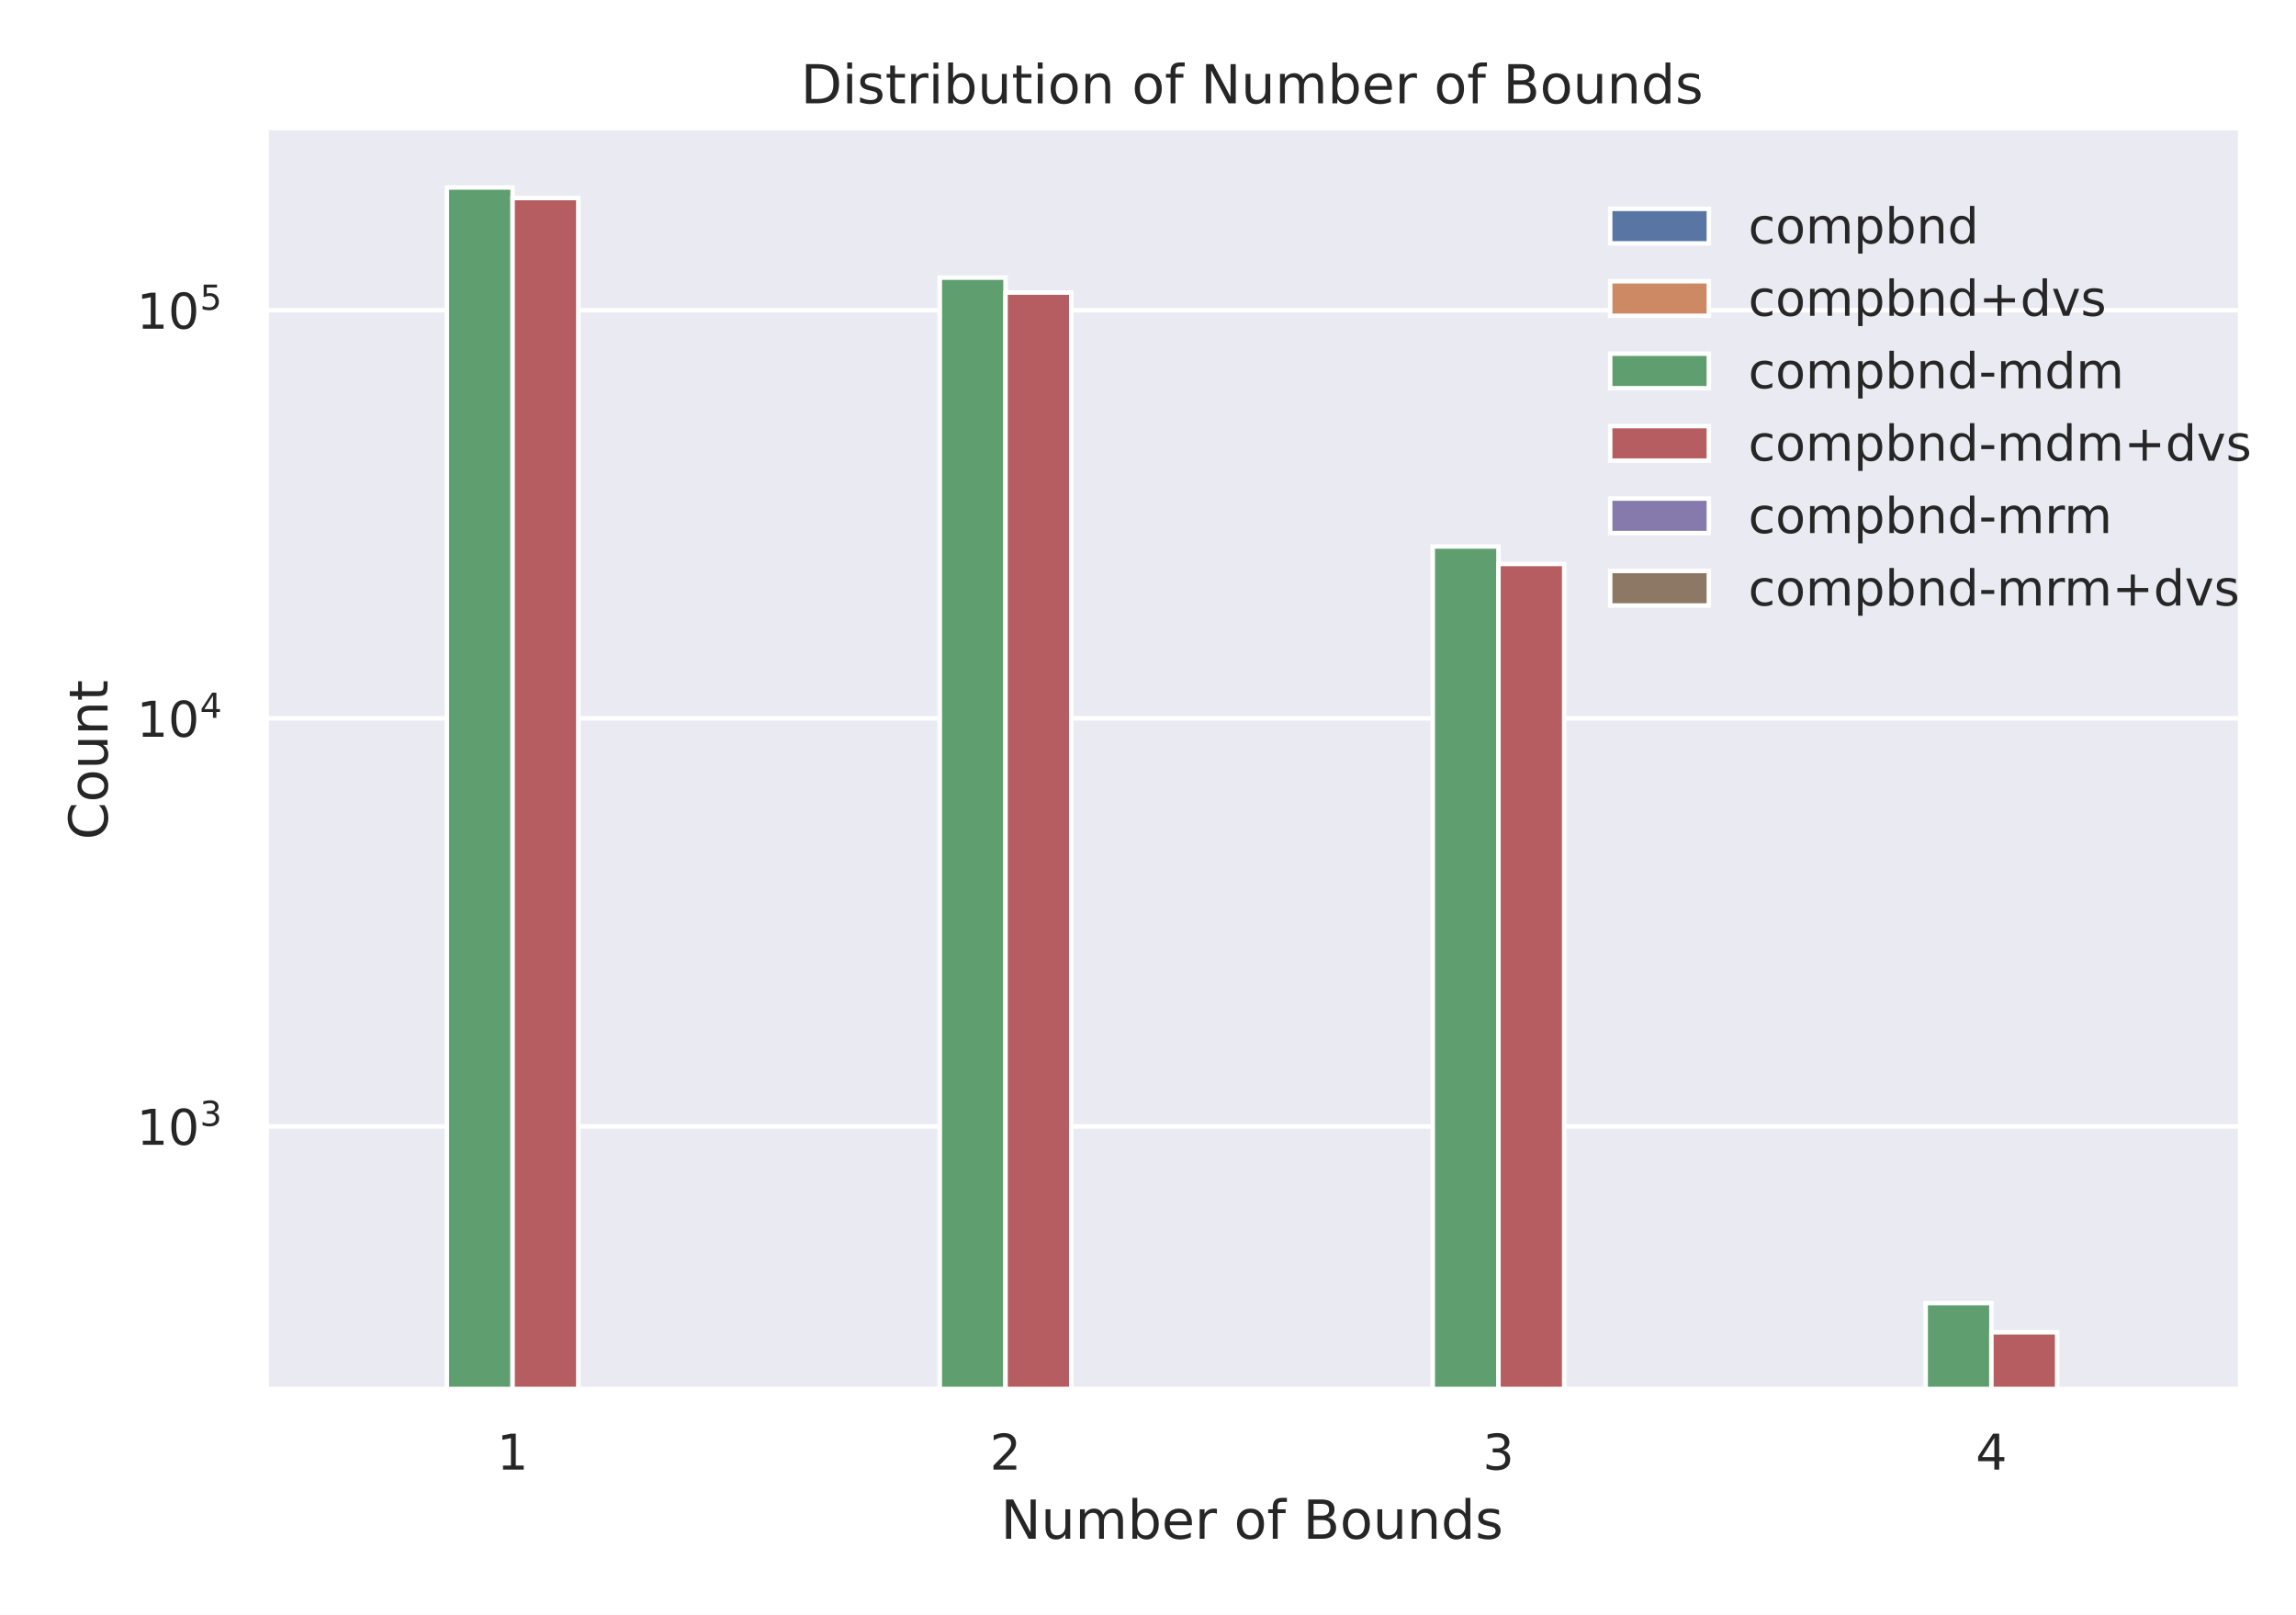
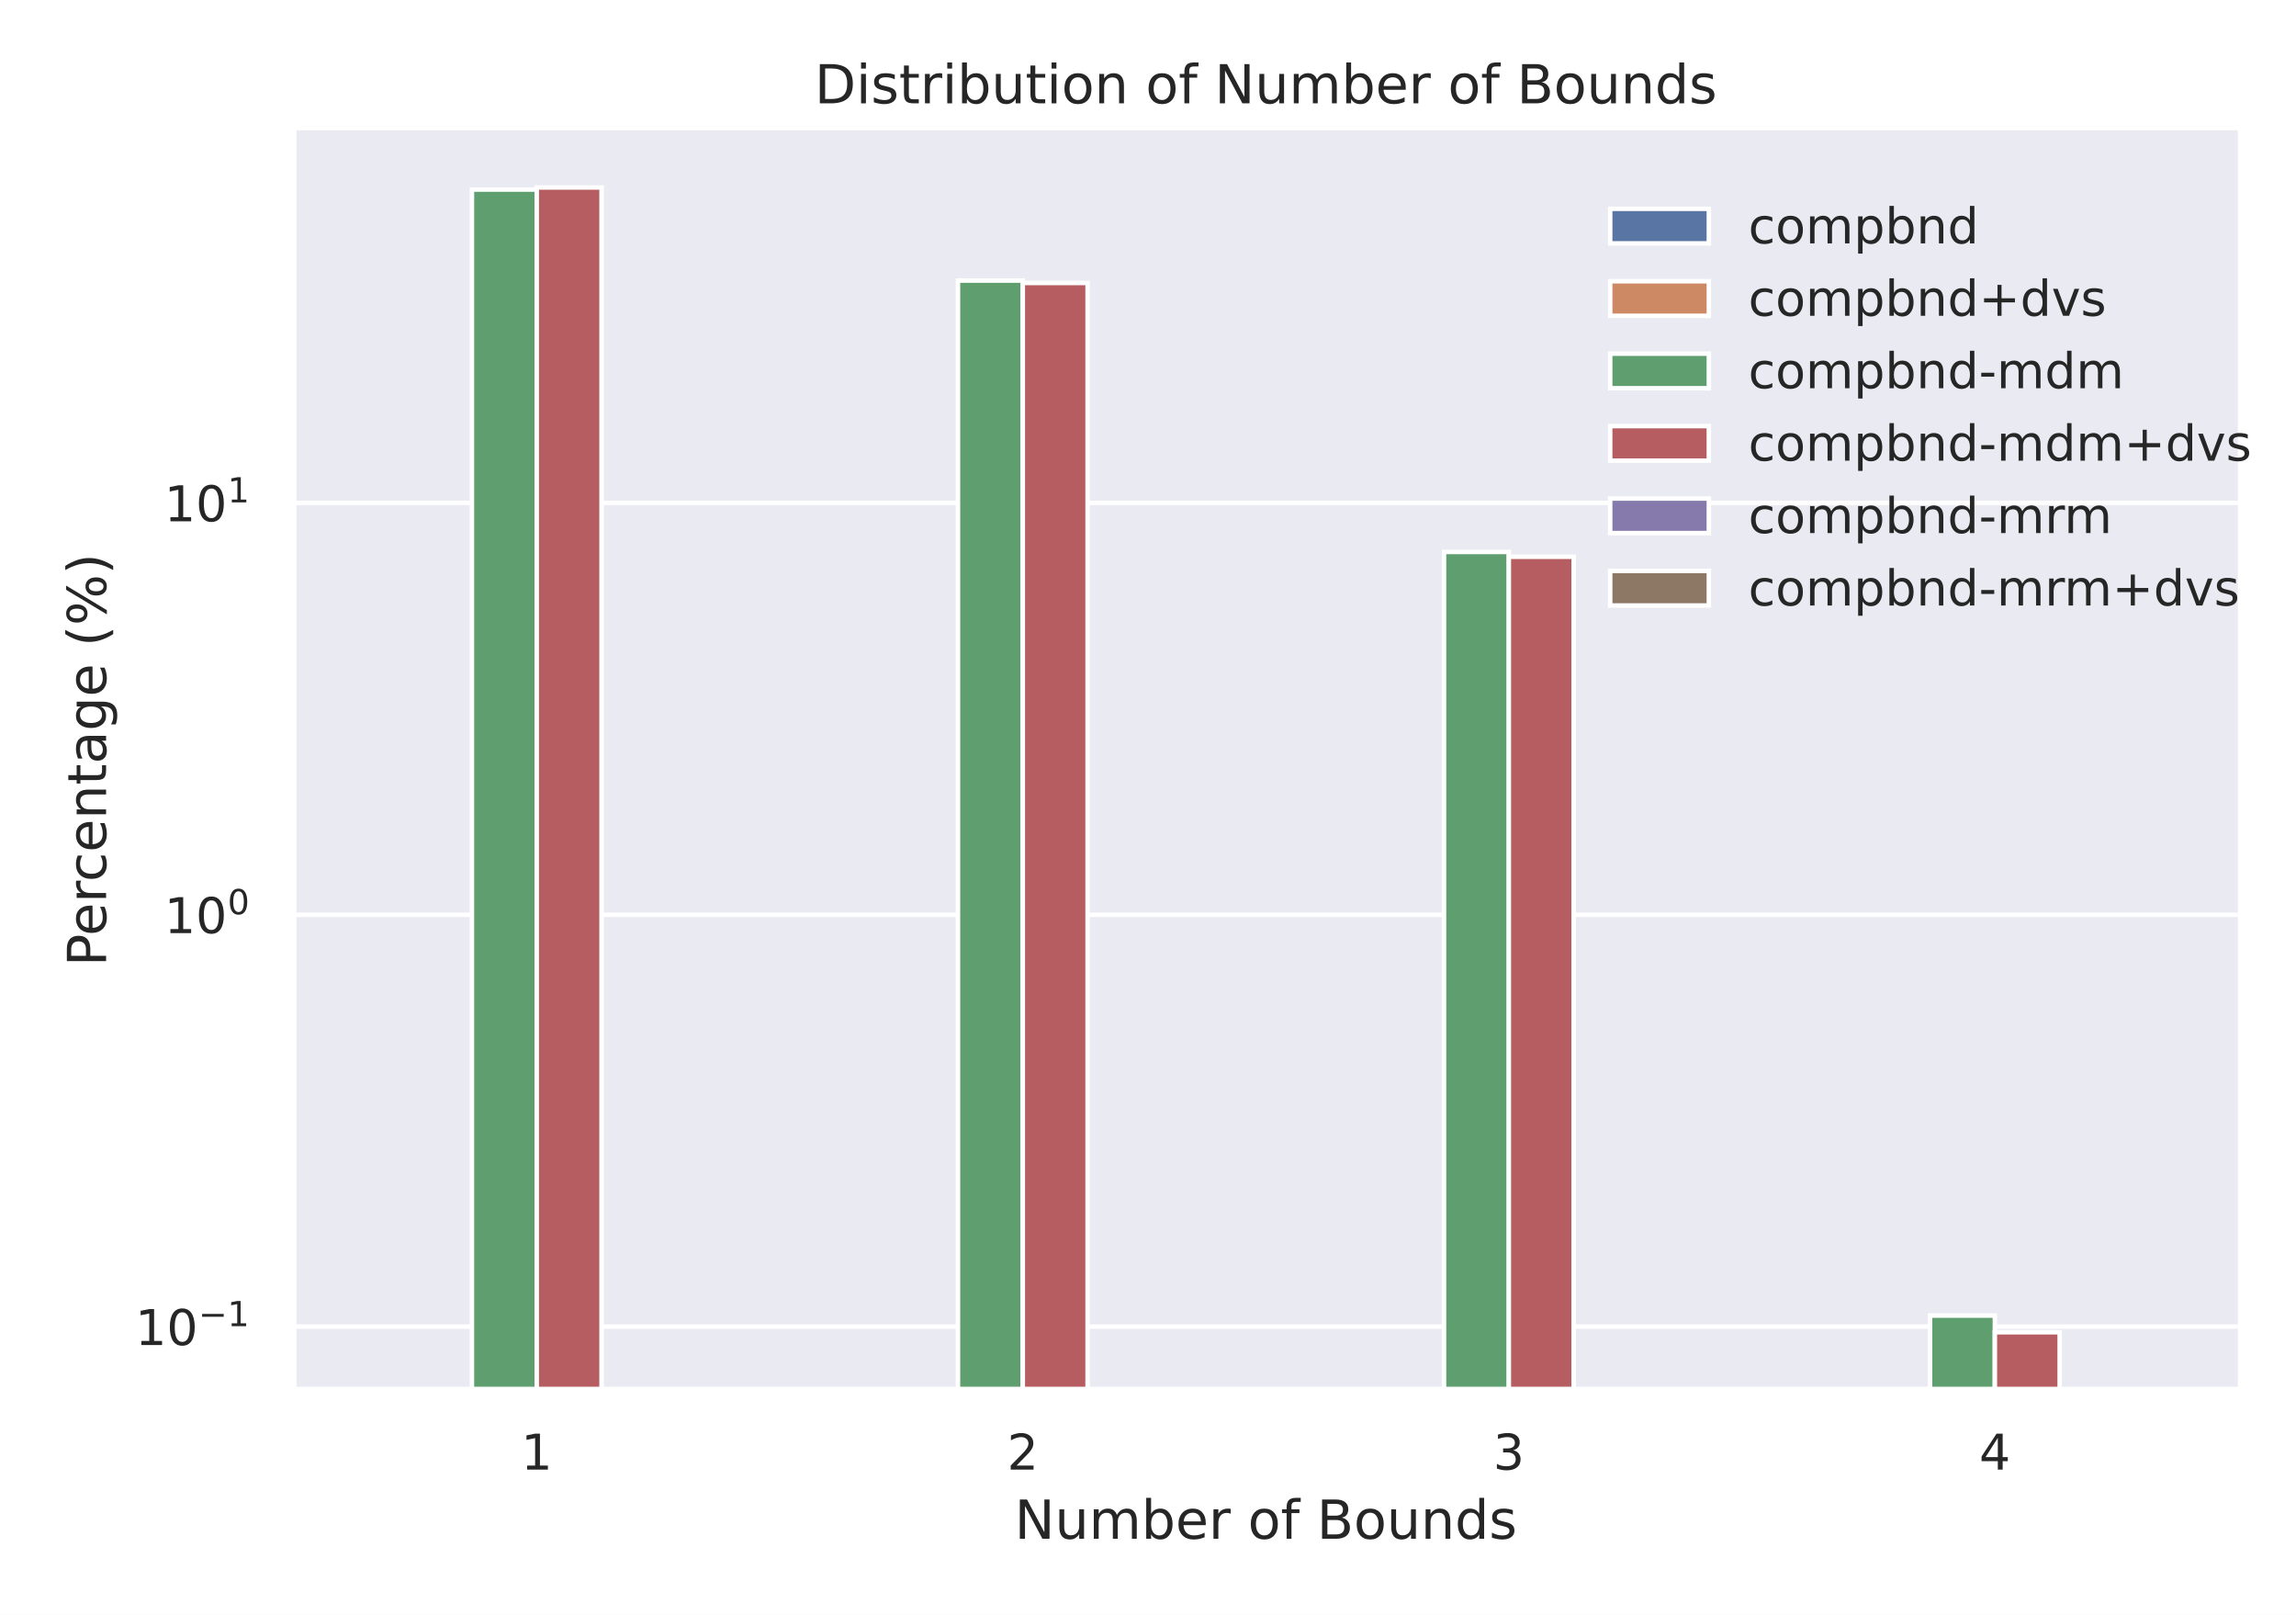
<svg xmlns="http://www.w3.org/2000/svg" xmlns:xlink="http://www.w3.org/1999/xlink" width="512.01pt" height="360pt" viewBox="0 0 512.01 360" version="1.1">
  <defs>
    <style type="text/css">*{stroke-linejoin: round; stroke-linecap: butt}</style>
  </defs>
  <g id="figure_1">
    <g id="patch_1">
      <path d="M 0 360  L 512.01 360  L 512.01 0  L 0 0  z " style="fill: #ffffff" />
    </g>
    <g id="axes_1">
      <g id="patch_2">
-         <path d="M 59.344 309.78  L 499.05 309.78  L 499.05 29.04  L 59.344 29.04  z " style="fill: #eaeaf2" />
+         <path d="M 65.503 309.78  L 499.05 309.78  L 499.05 29.04  L 65.503 29.04  z " style="fill: #eaeaf2" />
      </g>
      <g id="matplotlib.axis_1">
        <g id="xtick_1">
          <g id="text_1">
-             <g style="fill: #262626" transform="translate(110.8077 327.6383) scale(0.11 -0.11)">
+             <g style="fill: #262626" transform="translate(116.1966 327.6383) scale(0.11 -0.11)">
              <defs>
                <path id="DejaVuSans-31" d="M 794 531  L 1825 531  L 1825 4091  L 703 3866  L 703 4441  L 1819 4666  L 2450 4666  L 2450 531  L 3481 531  L 3481 0  L 794 0  L 794 531  z " transform="scale(0.015625)" />
              </defs>
              <use xlink:href="#DejaVuSans-31" />
            </g>
          </g>
        </g>
        <g id="xtick_2">
          <g id="text_2">
-             <g style="fill: #262626" transform="translate(220.7342 327.6383) scale(0.11 -0.11)">
+             <g style="fill: #262626" transform="translate(224.5835 327.6383) scale(0.11 -0.11)">
              <defs>
                <path id="DejaVuSans-32" d="M 1228 531  L 3431 531  L 3431 0  L 469 0  L 469 531  Q 828 903 1448 1529  Q 2069 2156 2228 2338  Q 2531 2678 2651 2914  Q 2772 3150 2772 3378  Q 2772 3750 2511 3984  Q 2250 4219 1831 4219  Q 1534 4219 1204 4116  Q 875 4013 500 3803  L 500 4441  Q 881 4594 1212 4672  Q 1544 4750 1819 4750  Q 2544 4750 2975 4387  Q 3406 4025 3406 3419  Q 3406 3131 3298 2873  Q 3191 2616 2906 2266  Q 2828 2175 2409 1742  Q 1991 1309 1228 531  z " transform="scale(0.015625)" />
              </defs>
              <use xlink:href="#DejaVuSans-32" />
            </g>
          </g>
        </g>
        <g id="xtick_3">
          <g id="text_3">
-             <g style="fill: #262626" transform="translate(330.6608 327.6383) scale(0.11 -0.11)">
+             <g style="fill: #262626" transform="translate(332.9703 327.6383) scale(0.11 -0.11)">
              <defs>
                <path id="DejaVuSans-33" d="M 2597 2516  Q 3050 2419 3304 2112  Q 3559 1806 3559 1356  Q 3559 666 3084 287  Q 2609 -91 1734 -91  Q 1441 -91 1130 -33  Q 819 25 488 141  L 488 750  Q 750 597 1062 519  Q 1375 441 1716 441  Q 2309 441 2620 675  Q 2931 909 2931 1356  Q 2931 1769 2642 2001  Q 2353 2234 1838 2234  L 1294 2234  L 1294 2753  L 1863 2753  Q 2328 2753 2575 2939  Q 2822 3125 2822 3475  Q 2822 3834 2567 4026  Q 2313 4219 1838 4219  Q 1578 4219 1281 4162  Q 984 4106 628 3988  L 628 4550  Q 988 4650 1302 4700  Q 1616 4750 1894 4750  Q 2613 4750 3031 4423  Q 3450 4097 3450 3541  Q 3450 3153 3228 2886  Q 3006 2619 2597 2516  z " transform="scale(0.015625)" />
              </defs>
              <use xlink:href="#DejaVuSans-33" />
            </g>
          </g>
        </g>
        <g id="xtick_4">
          <g id="text_4">
-             <g style="fill: #262626" transform="translate(440.5873 327.6383) scale(0.11 -0.11)">
+             <g style="fill: #262626" transform="translate(441.3572 327.6383) scale(0.11 -0.11)">
              <defs>
                <path id="DejaVuSans-34" d="M 2419 4116  L 825 1625  L 2419 1625  L 2419 4116  z M 2253 4666  L 3047 4666  L 3047 1625  L 3713 1625  L 3713 1100  L 3047 1100  L 3047 0  L 2419 0  L 2419 1100  L 313 1100  L 313 1709  L 2253 4666  z " transform="scale(0.015625)" />
              </defs>
              <use xlink:href="#DejaVuSans-34" />
            </g>
          </g>
        </g>
        <g id="text_5">
-           <g style="fill: #262626" transform="translate(223.1691 343.0441) scale(0.12 -0.12)">
+           <g style="fill: #262626" transform="translate(226.2485 343.0441) scale(0.12 -0.12)">
            <defs>
              <path id="DejaVuSans-4e" d="M 628 4666  L 1478 4666  L 3547 763  L 3547 4666  L 4159 4666  L 4159 0  L 3309 0  L 1241 3903  L 1241 0  L 628 0  L 628 4666  z " transform="scale(0.015625)" />
              <path id="DejaVuSans-75" d="M 544 1381  L 544 3500  L 1119 3500  L 1119 1403  Q 1119 906 1312 657  Q 1506 409 1894 409  Q 2359 409 2629 706  Q 2900 1003 2900 1516  L 2900 3500  L 3475 3500  L 3475 0  L 2900 0  L 2900 538  Q 2691 219 2414 64  Q 2138 -91 1772 -91  Q 1169 -91 856 284  Q 544 659 544 1381  z M 1991 3584  L 1991 3584  z " transform="scale(0.015625)" />
              <path id="DejaVuSans-6d" d="M 3328 2828  Q 3544 3216 3844 3400  Q 4144 3584 4550 3584  Q 5097 3584 5394 3201  Q 5691 2819 5691 2113  L 5691 0  L 5113 0  L 5113 2094  Q 5113 2597 4934 2840  Q 4756 3084 4391 3084  Q 3944 3084 3684 2787  Q 3425 2491 3425 1978  L 3425 0  L 2847 0  L 2847 2094  Q 2847 2600 2669 2842  Q 2491 3084 2119 3084  Q 1678 3084 1418 2786  Q 1159 2488 1159 1978  L 1159 0  L 581 0  L 581 3500  L 1159 3500  L 1159 2956  Q 1356 3278 1631 3431  Q 1906 3584 2284 3584  Q 2666 3584 2933 3390  Q 3200 3197 3328 2828  z " transform="scale(0.015625)" />
              <path id="DejaVuSans-62" d="M 3116 1747  Q 3116 2381 2855 2742  Q 2594 3103 2138 3103  Q 1681 3103 1420 2742  Q 1159 2381 1159 1747  Q 1159 1113 1420 752  Q 1681 391 2138 391  Q 2594 391 2855 752  Q 3116 1113 3116 1747  z M 1159 2969  Q 1341 3281 1617 3432  Q 1894 3584 2278 3584  Q 2916 3584 3314 3078  Q 3713 2572 3713 1747  Q 3713 922 3314 415  Q 2916 -91 2278 -91  Q 1894 -91 1617 61  Q 1341 213 1159 525  L 1159 0  L 581 0  L 581 4863  L 1159 4863  L 1159 2969  z " transform="scale(0.015625)" />
              <path id="DejaVuSans-65" d="M 3597 1894  L 3597 1613  L 953 1613  Q 991 1019 1311 708  Q 1631 397 2203 397  Q 2534 397 2845 478  Q 3156 559 3463 722  L 3463 178  Q 3153 47 2828 -22  Q 2503 -91 2169 -91  Q 1331 -91 842 396  Q 353 884 353 1716  Q 353 2575 817 3079  Q 1281 3584 2069 3584  Q 2775 3584 3186 3129  Q 3597 2675 3597 1894  z M 3022 2063  Q 3016 2534 2758 2815  Q 2500 3097 2075 3097  Q 1594 3097 1305 2825  Q 1016 2553 972 2059  L 3022 2063  z " transform="scale(0.015625)" />
              <path id="DejaVuSans-72" d="M 2631 2963  Q 2534 3019 2420 3045  Q 2306 3072 2169 3072  Q 1681 3072 1420 2755  Q 1159 2438 1159 1844  L 1159 0  L 581 0  L 581 3500  L 1159 3500  L 1159 2956  Q 1341 3275 1631 3429  Q 1922 3584 2338 3584  Q 2397 3584 2469 3576  Q 2541 3569 2628 3553  L 2631 2963  z " transform="scale(0.015625)" />
              <path id="DejaVuSans-20" transform="scale(0.015625)" />
              <path id="DejaVuSans-6f" d="M 1959 3097  Q 1497 3097 1228 2736  Q 959 2375 959 1747  Q 959 1119 1226 758  Q 1494 397 1959 397  Q 2419 397 2687 759  Q 2956 1122 2956 1747  Q 2956 2369 2687 2733  Q 2419 3097 1959 3097  z M 1959 3584  Q 2709 3584 3137 3096  Q 3566 2609 3566 1747  Q 3566 888 3137 398  Q 2709 -91 1959 -91  Q 1206 -91 779 398  Q 353 888 353 1747  Q 353 2609 779 3096  Q 1206 3584 1959 3584  z " transform="scale(0.015625)" />
              <path id="DejaVuSans-66" d="M 2375 4863  L 2375 4384  L 1825 4384  Q 1516 4384 1395 4259  Q 1275 4134 1275 3809  L 1275 3500  L 2222 3500  L 2222 3053  L 1275 3053  L 1275 0  L 697 0  L 697 3053  L 147 3053  L 147 3500  L 697 3500  L 697 3744  Q 697 4328 969 4595  Q 1241 4863 1831 4863  L 2375 4863  z " transform="scale(0.015625)" />
              <path id="DejaVuSans-42" d="M 1259 2228  L 1259 519  L 2272 519  Q 2781 519 3026 730  Q 3272 941 3272 1375  Q 3272 1813 3026 2020  Q 2781 2228 2272 2228  L 1259 2228  z M 1259 4147  L 1259 2741  L 2194 2741  Q 2656 2741 2882 2914  Q 3109 3088 3109 3444  Q 3109 3797 2882 3972  Q 2656 4147 2194 4147  L 1259 4147  z M 628 4666  L 2241 4666  Q 2963 4666 3353 4366  Q 3744 4066 3744 3513  Q 3744 3084 3544 2831  Q 3344 2578 2956 2516  Q 3422 2416 3680 2098  Q 3938 1781 3938 1306  Q 3938 681 3513 340  Q 3088 0 2303 0  L 628 0  L 628 4666  z " transform="scale(0.015625)" />
              <path id="DejaVuSans-6e" d="M 3513 2113  L 3513 0  L 2938 0  L 2938 2094  Q 2938 2591 2744 2837  Q 2550 3084 2163 3084  Q 1697 3084 1428 2787  Q 1159 2491 1159 1978  L 1159 0  L 581 0  L 581 3500  L 1159 3500  L 1159 2956  Q 1366 3272 1645 3428  Q 1925 3584 2291 3584  Q 2894 3584 3203 3211  Q 3513 2838 3513 2113  z " transform="scale(0.015625)" />
              <path id="DejaVuSans-64" d="M 2906 2969  L 2906 4863  L 3481 4863  L 3481 0  L 2906 0  L 2906 525  Q 2725 213 2448 61  Q 2172 -91 1784 -91  Q 1150 -91 751 415  Q 353 922 353 1747  Q 353 2572 751 3078  Q 1150 3584 1784 3584  Q 2172 3584 2448 3432  Q 2725 3281 2906 2969  z M 947 1747  Q 947 1113 1208 752  Q 1469 391 1925 391  Q 2381 391 2643 752  Q 2906 1113 2906 1747  Q 2906 2381 2643 2742  Q 2381 3103 1925 3103  Q 1469 3103 1208 2742  Q 947 2381 947 1747  z " transform="scale(0.015625)" />
              <path id="DejaVuSans-73" d="M 2834 3397  L 2834 2853  Q 2591 2978 2328 3040  Q 2066 3103 1784 3103  Q 1356 3103 1142 2972  Q 928 2841 928 2578  Q 928 2378 1081 2264  Q 1234 2150 1697 2047  L 1894 2003  Q 2506 1872 2764 1633  Q 3022 1394 3022 966  Q 3022 478 2636 193  Q 2250 -91 1575 -91  Q 1294 -91 989 -36  Q 684 19 347 128  L 347 722  Q 666 556 975 473  Q 1284 391 1588 391  Q 1994 391 2212 530  Q 2431 669 2431 922  Q 2431 1156 2273 1281  Q 2116 1406 1581 1522  L 1381 1569  Q 847 1681 609 1914  Q 372 2147 372 2553  Q 372 3047 722 3315  Q 1072 3584 1716 3584  Q 2034 3584 2315 3537  Q 2597 3491 2834 3397  z " transform="scale(0.015625)" />
            </defs>
            <use xlink:href="#DejaVuSans-4e" />
            <use xlink:href="#DejaVuSans-75" x="74.805" />
            <use xlink:href="#DejaVuSans-6d" x="138.184" />
            <use xlink:href="#DejaVuSans-62" x="235.596" />
            <use xlink:href="#DejaVuSans-65" x="299.072" />
            <use xlink:href="#DejaVuSans-72" x="360.596" />
            <use xlink:href="#DejaVuSans-20" x="401.709" />
            <use xlink:href="#DejaVuSans-6f" x="433.496" />
            <use xlink:href="#DejaVuSans-66" x="494.678" />
            <use xlink:href="#DejaVuSans-20" x="529.883" />
            <use xlink:href="#DejaVuSans-42" x="561.67" />
            <use xlink:href="#DejaVuSans-6f" x="630.273" />
            <use xlink:href="#DejaVuSans-75" x="691.455" />
            <use xlink:href="#DejaVuSans-6e" x="754.834" />
            <use xlink:href="#DejaVuSans-64" x="818.213" />
            <use xlink:href="#DejaVuSans-73" x="881.689" />
          </g>
        </g>
      </g>
      <g id="matplotlib.axis_2">
        <g id="ytick_1">
          <g id="line2d_1">
-             <path d="M 59.344 251.125  L 499.05 251.125  " clip-path="url(#p4147c070ed)" style="fill: none; stroke: #ffffff; stroke-linecap: round" />
+             <path d="M 65.503 295.761  L 499.05 295.761  " clip-path="url(#pf896d5f308)" style="fill: none; stroke: #ffffff; stroke-linecap: round" />
          </g>
          <g id="text_6">
-             <g style="fill: #262626" transform="translate(30.48377 255.304) scale(0.11 -0.11)">
+             <g style="fill: #262626" transform="translate(30.15255 299.9403) scale(0.11 -0.11)">
              <defs>
                <path id="DejaVuSans-30" d="M 2034 4250  Q 1547 4250 1301 3770  Q 1056 3291 1056 2328  Q 1056 1369 1301 889  Q 1547 409 2034 409  Q 2525 409 2770 889  Q 3016 1369 3016 2328  Q 3016 3291 2770 3770  Q 2525 4250 2034 4250  z M 2034 4750  Q 2819 4750 3233 4129  Q 3647 3509 3647 2328  Q 3647 1150 3233 529  Q 2819 -91 2034 -91  Q 1250 -91 836 529  Q 422 1150 422 2328  Q 422 3509 836 4129  Q 1250 4750 2034 4750  z " transform="scale(0.015625)" />
-               </defs>
-               <use xlink:href="#DejaVuSans-31" transform="translate(0 0.765625)" />
-               <use xlink:href="#DejaVuSans-30" transform="translate(63.62305 0.765625)" />
-               <use xlink:href="#DejaVuSans-33" transform="translate(128.2031 39.04688) scale(0.7)" />
-             </g>
-           </g>
-         </g>
-         <g id="ytick_2">
-           <g id="line2d_2">
-             <path d="M 59.344 160.147  L 499.05 160.147  " clip-path="url(#p4147c070ed)" style="fill: none; stroke: #ffffff; stroke-linecap: round" />
-           </g>
-           <g id="text_7">
-             <g style="fill: #262626" transform="translate(30.48377 164.3264) scale(0.11 -0.11)">
-               <use xlink:href="#DejaVuSans-31" transform="translate(0 0.684375)" />
-               <use xlink:href="#DejaVuSans-30" transform="translate(63.62305 0.684375)" />
-               <use xlink:href="#DejaVuSans-34" transform="translate(128.2031 38.96563) scale(0.7)" />
-             </g>
-           </g>
-         </g>
-         <g id="ytick_3">
-           <g id="line2d_3">
-             <path d="M 59.344 69.17  L 499.05 69.17  " clip-path="url(#p4147c070ed)" style="fill: none; stroke: #ffffff; stroke-linecap: round" />
-           </g>
-           <g id="text_8">
-             <g style="fill: #262626" transform="translate(30.48377 73.34868) scale(0.11 -0.11)">
-               <defs>
-                 <path id="DejaVuSans-35" d="M 691 4666  L 3169 4666  L 3169 4134  L 1269 4134  L 1269 2991  Q 1406 3038 1543 3061  Q 1681 3084 1819 3084  Q 2600 3084 3056 2656  Q 3513 2228 3513 1497  Q 3513 744 3044 326  Q 2575 -91 1722 -91  Q 1428 -91 1123 -41  Q 819 9 494 109  L 494 744  Q 775 591 1075 516  Q 1375 441 1709 441  Q 2250 441 2565 725  Q 2881 1009 2881 1497  Q 2881 1984 2565 2268  Q 2250 2553 1709 2553  Q 1456 2553 1204 2497  Q 953 2441 691 2322  L 691 4666  z " transform="scale(0.015625)" />
+                 <path id="DejaVuSans-2212" d="M 678 2272  L 4684 2272  L 4684 1741  L 678 1741  L 678 2272  z " transform="scale(0.015625)" />
              </defs>
              <use xlink:href="#DejaVuSans-31" transform="translate(0 0.684375)" />
              <use xlink:href="#DejaVuSans-30" transform="translate(63.62305 0.684375)" />
-               <use xlink:href="#DejaVuSans-35" transform="translate(128.2031 38.96563) scale(0.7)" />
+               <use xlink:href="#DejaVuSans-2212" transform="translate(128.2031 38.96563) scale(0.7)" />
+               <use xlink:href="#DejaVuSans-31" transform="translate(186.8555 38.96563) scale(0.7)" />
+             </g>
+           </g>
+         </g>
+         <g id="ytick_2">
+           <g id="line2d_2">
+             <path d="M 65.503 203.937  L 499.05 203.937  " clip-path="url(#pf896d5f308)" style="fill: none; stroke: #ffffff; stroke-linecap: round" />
+           </g>
+           <g id="text_7">
+             <g style="fill: #262626" transform="translate(36.64255 208.116) scale(0.11 -0.11)">
+               <use xlink:href="#DejaVuSans-31" transform="translate(0 0.765625)" />
+               <use xlink:href="#DejaVuSans-30" transform="translate(63.62305 0.765625)" />
+               <use xlink:href="#DejaVuSans-30" transform="translate(128.2031 39.04688) scale(0.7)" />
+             </g>
+           </g>
+         </g>
+         <g id="ytick_3">
+           <g id="line2d_3">
+             <path d="M 65.503 112.113  L 499.05 112.113  " clip-path="url(#pf896d5f308)" style="fill: none; stroke: #ffffff; stroke-linecap: round" />
+           </g>
+           <g id="text_8">
+             <g style="fill: #262626" transform="translate(36.64255 116.2918) scale(0.11 -0.11)">
+               <use xlink:href="#DejaVuSans-31" transform="translate(0 0.684375)" />
+               <use xlink:href="#DejaVuSans-30" transform="translate(63.62305 0.684375)" />
+               <use xlink:href="#DejaVuSans-31" transform="translate(128.2031 38.96563) scale(0.7)" />
            </g>
          </g>
        </g>
        <g id="ytick_4" />
        <g id="ytick_5" />
        <g id="ytick_6" />
        <g id="ytick_7" />
        <g id="ytick_8" />
        <g id="ytick_9" />
        <g id="ytick_10" />
        <g id="ytick_11" />
        <g id="ytick_12" />
        <g id="ytick_13" />
        <g id="ytick_14" />
        <g id="ytick_15" />
        <g id="ytick_16" />
        <g id="ytick_17" />
        <g id="ytick_18" />
        <g id="ytick_19" />
        <g id="ytick_20" />
        <g id="ytick_21" />
        <g id="ytick_22" />
        <g id="ytick_23" />
        <g id="ytick_24" />
        <g id="ytick_25" />
        <g id="ytick_26" />
        <g id="ytick_27" />
+         <g id="ytick_28" />
        <g id="text_9">
-           <g style="fill: #262626" transform="translate(23.98815 187.2281) rotate(-90) scale(0.12 -0.12)">
+           <g style="fill: #262626" transform="translate(23.65692 215.4469) rotate(-90) scale(0.12 -0.12)">
            <defs>
-               <path id="DejaVuSans-43" d="M 4122 4306  L 4122 3641  Q 3803 3938 3442 4084  Q 3081 4231 2675 4231  Q 1875 4231 1450 3742  Q 1025 3253 1025 2328  Q 1025 1406 1450 917  Q 1875 428 2675 428  Q 3081 428 3442 575  Q 3803 722 4122 1019  L 4122 359  Q 3791 134 3420 21  Q 3050 -91 2638 -91  Q 1578 -91 968 557  Q 359 1206 359 2328  Q 359 3453 968 4101  Q 1578 4750 2638 4750  Q 3056 4750 3426 4639  Q 3797 4528 4122 4306  z " transform="scale(0.015625)" />
+               <path id="DejaVuSans-50" d="M 1259 4147  L 1259 2394  L 2053 2394  Q 2494 2394 2734 2622  Q 2975 2850 2975 3272  Q 2975 3691 2734 3919  Q 2494 4147 2053 4147  L 1259 4147  z M 628 4666  L 2053 4666  Q 2838 4666 3239 4311  Q 3641 3956 3641 3272  Q 3641 2581 3239 2228  Q 2838 1875 2053 1875  L 1259 1875  L 1259 0  L 628 0  L 628 4666  z " transform="scale(0.015625)" />
+               <path id="DejaVuSans-63" d="M 3122 3366  L 3122 2828  Q 2878 2963 2633 3030  Q 2388 3097 2138 3097  Q 1578 3097 1268 2742  Q 959 2388 959 1747  Q 959 1106 1268 751  Q 1578 397 2138 397  Q 2388 397 2633 464  Q 2878 531 3122 666  L 3122 134  Q 2881 22 2623 -34  Q 2366 -91 2075 -91  Q 1284 -91 818 406  Q 353 903 353 1747  Q 353 2603 823 3093  Q 1294 3584 2113 3584  Q 2378 3584 2631 3529  Q 2884 3475 3122 3366  z " transform="scale(0.015625)" />
              <path id="DejaVuSans-74" d="M 1172 4494  L 1172 3500  L 2356 3500  L 2356 3053  L 1172 3053  L 1172 1153  Q 1172 725 1289 603  Q 1406 481 1766 481  L 2356 481  L 2356 0  L 1766 0  Q 1100 0 847 248  Q 594 497 594 1153  L 594 3053  L 172 3053  L 172 3500  L 594 3500  L 594 4494  L 1172 4494  z " transform="scale(0.015625)" />
+               <path id="DejaVuSans-61" d="M 2194 1759  Q 1497 1759 1228 1600  Q 959 1441 959 1056  Q 959 750 1161 570  Q 1363 391 1709 391  Q 2188 391 2477 730  Q 2766 1069 2766 1631  L 2766 1759  L 2194 1759  z M 3341 1997  L 3341 0  L 2766 0  L 2766 531  Q 2569 213 2275 61  Q 1981 -91 1556 -91  Q 1019 -91 701 211  Q 384 513 384 1019  Q 384 1609 779 1909  Q 1175 2209 1959 2209  L 2766 2209  L 2766 2266  Q 2766 2663 2505 2880  Q 2244 3097 1772 3097  Q 1472 3097 1187 3025  Q 903 2953 641 2809  L 641 3341  Q 956 3463 1253 3523  Q 1550 3584 1831 3584  Q 2591 3584 2966 3190  Q 3341 2797 3341 1997  z " transform="scale(0.015625)" />
+               <path id="DejaVuSans-67" d="M 2906 1791  Q 2906 2416 2648 2759  Q 2391 3103 1925 3103  Q 1463 3103 1205 2759  Q 947 2416 947 1791  Q 947 1169 1205 825  Q 1463 481 1925 481  Q 2391 481 2648 825  Q 2906 1169 2906 1791  z M 3481 434  Q 3481 -459 3084 -895  Q 2688 -1331 1869 -1331  Q 1566 -1331 1297 -1286  Q 1028 -1241 775 -1147  L 775 -588  Q 1028 -725 1275 -790  Q 1522 -856 1778 -856  Q 2344 -856 2625 -561  Q 2906 -266 2906 331  L 2906 616  Q 2728 306 2450 153  Q 2172 0 1784 0  Q 1141 0 747 490  Q 353 981 353 1791  Q 353 2603 747 3093  Q 1141 3584 1784 3584  Q 2172 3584 2450 3431  Q 2728 3278 2906 2969  L 2906 3500  L 3481 3500  L 3481 434  z " transform="scale(0.015625)" />
+               <path id="DejaVuSans-28" d="M 1984 4856  Q 1566 4138 1362 3434  Q 1159 2731 1159 2009  Q 1159 1288 1364 580  Q 1569 -128 1984 -844  L 1484 -844  Q 1016 -109 783 600  Q 550 1309 550 2009  Q 550 2706 781 3412  Q 1013 4119 1484 4856  L 1984 4856  z " transform="scale(0.015625)" />
+               <path id="DejaVuSans-25" d="M 4653 2053  Q 4381 2053 4226 1822  Q 4072 1591 4072 1178  Q 4072 772 4226 539  Q 4381 306 4653 306  Q 4919 306 5073 539  Q 5228 772 5228 1178  Q 5228 1588 5073 1820  Q 4919 2053 4653 2053  z M 4653 2450  Q 5147 2450 5437 2106  Q 5728 1763 5728 1178  Q 5728 594 5436 251  Q 5144 -91 4653 -91  Q 4153 -91 3862 251  Q 3572 594 3572 1178  Q 3572 1766 3864 2108  Q 4156 2450 4653 2450  z M 1428 4353  Q 1159 4353 1004 4120  Q 850 3888 850 3481  Q 850 3069 1003 2837  Q 1156 2606 1428 2606  Q 1700 2606 1854 2837  Q 2009 3069 2009 3481  Q 2009 3884 1853 4118  Q 1697 4353 1428 4353  z M 4250 4750  L 4750 4750  L 1831 -91  L 1331 -91  L 4250 4750  z M 1428 4750  Q 1922 4750 2215 4408  Q 2509 4066 2509 3481  Q 2509 2891 2217 2550  Q 1925 2209 1428 2209  Q 931 2209 642 2551  Q 353 2894 353 3481  Q 353 4063 643 4406  Q 934 4750 1428 4750  z " transform="scale(0.015625)" />
+               <path id="DejaVuSans-29" d="M 513 4856  L 1013 4856  Q 1481 4119 1714 3412  Q 1947 2706 1947 2009  Q 1947 1309 1714 600  Q 1481 -109 1013 -844  L 513 -844  Q 928 -128 1133 580  Q 1338 1288 1338 2009  Q 1338 2731 1133 3434  Q 928 4138 513 4856  z " transform="scale(0.015625)" />
            </defs>
-             <use xlink:href="#DejaVuSans-43" />
-             <use xlink:href="#DejaVuSans-6f" x="69.824" />
-             <use xlink:href="#DejaVuSans-75" x="131.006" />
-             <use xlink:href="#DejaVuSans-6e" x="194.385" />
-             <use xlink:href="#DejaVuSans-74" x="257.764" />
+             <use xlink:href="#DejaVuSans-50" />
+             <use xlink:href="#DejaVuSans-65" x="56.678" />
+             <use xlink:href="#DejaVuSans-72" x="118.201" />
+             <use xlink:href="#DejaVuSans-63" x="157.064" />
+             <use xlink:href="#DejaVuSans-65" x="212.045" />
+             <use xlink:href="#DejaVuSans-6e" x="273.568" />
+             <use xlink:href="#DejaVuSans-74" x="336.947" />
+             <use xlink:href="#DejaVuSans-61" x="376.156" />
+             <use xlink:href="#DejaVuSans-67" x="437.436" />
+             <use xlink:href="#DejaVuSans-65" x="500.912" />
+             <use xlink:href="#DejaVuSans-20" x="562.436" />
+             <use xlink:href="#DejaVuSans-28" x="594.223" />
+             <use xlink:href="#DejaVuSans-25" x="633.236" />
+             <use xlink:href="#DejaVuSans-29" x="728.256" />
          </g>
        </g>
      </g>
      <g id="patch_3">
-         <path d="M 99.65 91501.732  L 114.307 91501.732  L 114.307 41.801  L 99.65 41.801  z " clip-path="url(#p4147c070ed)" style="fill: #5f9e6e; stroke: #ffffff; stroke-linejoin: miter" />
+         <path d="M 105.244 92028.153  L 119.696 92028.153  L 119.696 42.264  L 105.244 42.264  z " clip-path="url(#pf896d5f308)" style="fill: #5f9e6e; stroke: #ffffff; stroke-linejoin: miter" />
      </g>
      <g id="patch_4">
-         <path d="M 209.577 91501.732  L 224.234 91501.732  L 224.234 61.896  L 209.577 61.896  z " clip-path="url(#p4147c070ed)" style="fill: #5f9e6e; stroke: #ffffff; stroke-linejoin: miter" />
+         <path d="M 213.631 92028.153  L 228.083 92028.153  L 228.083 62.546  L 213.631 62.546  z " clip-path="url(#pf896d5f308)" style="fill: #5f9e6e; stroke: #ffffff; stroke-linejoin: miter" />
      </g>
      <g id="patch_5">
-         <path d="M 319.503 91501.732  L 334.16 91501.732  L 334.16 121.84  L 319.503 121.84  z " clip-path="url(#p4147c070ed)" style="fill: #5f9e6e; stroke: #ffffff; stroke-linejoin: miter" />
+         <path d="M 322.018 92028.153  L 336.47 92028.153  L 336.47 123.048  L 322.018 123.048  z " clip-path="url(#pf896d5f308)" style="fill: #5f9e6e; stroke: #ffffff; stroke-linejoin: miter" />
      </g>
      <g id="patch_6">
-         <path d="M 429.43 91501.732  L 444.087 91501.732  L 444.087 290.516  L 429.43 290.516  z " clip-path="url(#p4147c070ed)" style="fill: #5f9e6e; stroke: #ffffff; stroke-linejoin: miter" />
+         <path d="M 430.405 92028.153  L 444.857 92028.153  L 444.857 293.293  L 430.405 293.293  z " clip-path="url(#pf896d5f308)" style="fill: #5f9e6e; stroke: #ffffff; stroke-linejoin: miter" />
      </g>
      <g id="patch_7">
-         <path d="M 114.307 91501.732  L 128.964 91501.732  L 128.964 44.154  L 114.307 44.154  z " clip-path="url(#p4147c070ed)" style="fill: #b55d60; stroke: #ffffff; stroke-linejoin: miter" />
+         <path d="M 119.696 92028.153  L 134.148 92028.153  L 134.148 41.801  L 119.696 41.801  z " clip-path="url(#pf896d5f308)" style="fill: #b55d60; stroke: #ffffff; stroke-linejoin: miter" />
      </g>
      <g id="patch_8">
-         <path d="M 224.234 91501.732  L 238.89 91501.732  L 238.89 65.235  L 224.234 65.235  z " clip-path="url(#p4147c070ed)" style="fill: #b55d60; stroke: #ffffff; stroke-linejoin: miter" />
+         <path d="M 228.083 92028.153  L 242.534 92028.153  L 242.534 63.078  L 228.083 63.078  z " clip-path="url(#pf896d5f308)" style="fill: #b55d60; stroke: #ffffff; stroke-linejoin: miter" />
      </g>
      <g id="patch_9">
-         <path d="M 334.16 91501.732  L 348.817 91501.732  L 348.817 125.726  L 334.16 125.726  z " clip-path="url(#p4147c070ed)" style="fill: #b55d60; stroke: #ffffff; stroke-linejoin: miter" />
+         <path d="M 336.47 92028.153  L 350.921 92028.153  L 350.921 124.133  L 336.47 124.133  z " clip-path="url(#pf896d5f308)" style="fill: #b55d60; stroke: #ffffff; stroke-linejoin: miter" />
      </g>
      <g id="patch_10">
-         <path d="M 444.087 91501.732  L 458.744 91501.732  L 458.744 297.019  L 444.087 297.019  z " clip-path="url(#p4147c070ed)" style="fill: #b55d60; stroke: #ffffff; stroke-linejoin: miter" />
+         <path d="M 444.857 92028.153  L 459.308 92028.153  L 459.308 297.019  L 444.857 297.019  z " clip-path="url(#pf896d5f308)" style="fill: #b55d60; stroke: #ffffff; stroke-linejoin: miter" />
      </g>
      <g id="patch_11">
-         <path d="M 114.307 91501.732  L 114.307 91501.732  L 114.307 91501.732  L 114.307 91501.732  z " clip-path="url(#p4147c070ed)" style="fill: #5875a4; stroke: #ffffff; stroke-linejoin: miter" />
+         <path d="M 119.696 92028.153  L 119.696 92028.153  L 119.696 92028.153  L 119.696 92028.153  z " clip-path="url(#pf896d5f308)" style="fill: #5875a4; stroke: #ffffff; stroke-linejoin: miter" />
      </g>
      <g id="patch_12">
-         <path d="M 114.307 91501.732  L 114.307 91501.732  L 114.307 91501.732  L 114.307 91501.732  z " clip-path="url(#p4147c070ed)" style="fill: #cc8963; stroke: #ffffff; stroke-linejoin: miter" />
+         <path d="M 119.696 92028.153  L 119.696 92028.153  L 119.696 92028.153  L 119.696 92028.153  z " clip-path="url(#pf896d5f308)" style="fill: #cc8963; stroke: #ffffff; stroke-linejoin: miter" />
      </g>
      <g id="patch_13">
-         <path d="M 114.307 91501.732  L 114.307 91501.732  L 114.307 91501.732  L 114.307 91501.732  z " clip-path="url(#p4147c070ed)" style="fill: #5f9e6e; stroke: #ffffff; stroke-linejoin: miter" />
+         <path d="M 119.696 92028.153  L 119.696 92028.153  L 119.696 92028.153  L 119.696 92028.153  z " clip-path="url(#pf896d5f308)" style="fill: #5f9e6e; stroke: #ffffff; stroke-linejoin: miter" />
      </g>
      <g id="patch_14">
-         <path d="M 114.307 91501.732  L 114.307 91501.732  L 114.307 91501.732  L 114.307 91501.732  z " clip-path="url(#p4147c070ed)" style="fill: #b55d60; stroke: #ffffff; stroke-linejoin: miter" />
+         <path d="M 119.696 92028.153  L 119.696 92028.153  L 119.696 92028.153  L 119.696 92028.153  z " clip-path="url(#pf896d5f308)" style="fill: #b55d60; stroke: #ffffff; stroke-linejoin: miter" />
      </g>
      <g id="patch_15">
-         <path d="M 114.307 91501.732  L 114.307 91501.732  L 114.307 91501.732  L 114.307 91501.732  z " clip-path="url(#p4147c070ed)" style="fill: #857aab; stroke: #ffffff; stroke-linejoin: miter" />
+         <path d="M 119.696 92028.153  L 119.696 92028.153  L 119.696 92028.153  L 119.696 92028.153  z " clip-path="url(#pf896d5f308)" style="fill: #857aab; stroke: #ffffff; stroke-linejoin: miter" />
      </g>
      <g id="patch_16">
-         <path d="M 114.307 91501.732  L 114.307 91501.732  L 114.307 91501.732  L 114.307 91501.732  z " clip-path="url(#p4147c070ed)" style="fill: #8d7866; stroke: #ffffff; stroke-linejoin: miter" />
+         <path d="M 119.696 92028.153  L 119.696 92028.153  L 119.696 92028.153  L 119.696 92028.153  z " clip-path="url(#pf896d5f308)" style="fill: #8d7866; stroke: #ffffff; stroke-linejoin: miter" />
+       </g>
+       <g id="line2d_4">
+         <path clip-path="url(#pf896d5f308)" style="fill: none; stroke: #424242; stroke-width: 2.25; stroke-linecap: round" />
+       </g>
+       <g id="line2d_5">
+         <path clip-path="url(#pf896d5f308)" style="fill: none; stroke: #424242; stroke-width: 2.25; stroke-linecap: round" />
+       </g>
+       <g id="line2d_6">
+         <path clip-path="url(#pf896d5f308)" style="fill: none; stroke: #424242; stroke-width: 2.25; stroke-linecap: round" />
+       </g>
+       <g id="line2d_7">
+         <path clip-path="url(#pf896d5f308)" style="fill: none; stroke: #424242; stroke-width: 2.25; stroke-linecap: round" />
+       </g>
+       <g id="line2d_8">
+         <path clip-path="url(#pf896d5f308)" style="fill: none; stroke: #424242; stroke-width: 2.25; stroke-linecap: round" />
+       </g>
+       <g id="line2d_9">
+         <path clip-path="url(#pf896d5f308)" style="fill: none; stroke: #424242; stroke-width: 2.25; stroke-linecap: round" />
+       </g>
+       <g id="line2d_10">
+         <path clip-path="url(#pf896d5f308)" style="fill: none; stroke: #424242; stroke-width: 2.25; stroke-linecap: round" />
+       </g>
+       <g id="line2d_11">
+         <path clip-path="url(#pf896d5f308)" style="fill: none; stroke: #424242; stroke-width: 2.25; stroke-linecap: round" />
      </g>
      <g id="patch_17">
-         <path d="M 59.344 309.78  L 59.344 29.04  " style="fill: none; stroke: #ffffff; stroke-width: 1.25; stroke-linejoin: miter; stroke-linecap: square" />
+         <path d="M 65.503 309.78  L 65.503 29.04  " style="fill: none; stroke: #ffffff; stroke-width: 1.25; stroke-linejoin: miter; stroke-linecap: square" />
      </g>
      <g id="patch_18">
-         <path d="M 59.344 309.78  L 499.05 309.78  " style="fill: none; stroke: #ffffff; stroke-width: 1.25; stroke-linejoin: miter; stroke-linecap: square" />
+         <path d="M 65.503 309.78  L 499.05 309.78  " style="fill: none; stroke: #ffffff; stroke-width: 1.25; stroke-linejoin: miter; stroke-linecap: square" />
      </g>
      <g id="text_10">
-         <g style="fill: #262626" transform="translate(178.5694 23.04) scale(0.12 -0.12)">
+         <g style="fill: #262626" transform="translate(181.6488 23.04) scale(0.12 -0.12)">
          <defs>
            <path id="DejaVuSans-44" d="M 1259 4147  L 1259 519  L 2022 519  Q 2988 519 3436 956  Q 3884 1394 3884 2338  Q 3884 3275 3436 3711  Q 2988 4147 2022 4147  L 1259 4147  z M 628 4666  L 1925 4666  Q 3281 4666 3915 4102  Q 4550 3538 4550 2338  Q 4550 1131 3912 565  Q 3275 0 1925 0  L 628 0  L 628 4666  z " transform="scale(0.015625)" />
            <path id="DejaVuSans-69" d="M 603 3500  L 1178 3500  L 1178 0  L 603 0  L 603 3500  z M 603 4863  L 1178 4863  L 1178 4134  L 603 4134  L 603 4863  z " transform="scale(0.015625)" />
          </defs>
          <use xlink:href="#DejaVuSans-44" />
          <use xlink:href="#DejaVuSans-69" x="77.002" />
          <use xlink:href="#DejaVuSans-73" x="104.785" />
          <use xlink:href="#DejaVuSans-74" x="156.885" />
          <use xlink:href="#DejaVuSans-72" x="196.094" />
          <use xlink:href="#DejaVuSans-69" x="237.207" />
          <use xlink:href="#DejaVuSans-62" x="264.99" />
          <use xlink:href="#DejaVuSans-75" x="328.467" />
          <use xlink:href="#DejaVuSans-74" x="391.846" />
          <use xlink:href="#DejaVuSans-69" x="431.055" />
          <use xlink:href="#DejaVuSans-6f" x="458.838" />
          <use xlink:href="#DejaVuSans-6e" x="520.02" />
          <use xlink:href="#DejaVuSans-20" x="583.398" />
          <use xlink:href="#DejaVuSans-6f" x="615.186" />
          <use xlink:href="#DejaVuSans-66" x="676.367" />
          <use xlink:href="#DejaVuSans-20" x="711.572" />
          <use xlink:href="#DejaVuSans-4e" x="743.359" />
          <use xlink:href="#DejaVuSans-75" x="818.164" />
          <use xlink:href="#DejaVuSans-6d" x="881.543" />
          <use xlink:href="#DejaVuSans-62" x="978.955" />
          <use xlink:href="#DejaVuSans-65" x="1042.432" />
          <use xlink:href="#DejaVuSans-72" x="1103.955" />
          <use xlink:href="#DejaVuSans-20" x="1145.068" />
          <use xlink:href="#DejaVuSans-6f" x="1176.855" />
          <use xlink:href="#DejaVuSans-66" x="1238.037" />
          <use xlink:href="#DejaVuSans-20" x="1273.242" />
          <use xlink:href="#DejaVuSans-42" x="1305.029" />
          <use xlink:href="#DejaVuSans-6f" x="1373.633" />
          <use xlink:href="#DejaVuSans-75" x="1434.814" />
          <use xlink:href="#DejaVuSans-6e" x="1498.193" />
          <use xlink:href="#DejaVuSans-64" x="1561.572" />
          <use xlink:href="#DejaVuSans-73" x="1625.049" />
        </g>
      </g>
    </g>
    <g id="legend_1">
      <g id="patch_19">
        <path d="M 359.072 54.258  L 381.072 54.258  L 381.072 46.558  L 359.072 46.558  z " style="fill: #5875a4; stroke: #ffffff; stroke-linejoin: miter" />
      </g>
      <g id="text_11">
        <g style="fill: #262626" transform="translate(389.8722 54.25828) scale(0.11 -0.11)">
          <defs>
-             <path id="DejaVuSans-63" d="M 3122 3366  L 3122 2828  Q 2878 2963 2633 3030  Q 2388 3097 2138 3097  Q 1578 3097 1268 2742  Q 959 2388 959 1747  Q 959 1106 1268 751  Q 1578 397 2138 397  Q 2388 397 2633 464  Q 2878 531 3122 666  L 3122 134  Q 2881 22 2623 -34  Q 2366 -91 2075 -91  Q 1284 -91 818 406  Q 353 903 353 1747  Q 353 2603 823 3093  Q 1294 3584 2113 3584  Q 2378 3584 2631 3529  Q 2884 3475 3122 3366  z " transform="scale(0.015625)" />
            <path id="DejaVuSans-70" d="M 1159 525  L 1159 -1331  L 581 -1331  L 581 3500  L 1159 3500  L 1159 2969  Q 1341 3281 1617 3432  Q 1894 3584 2278 3584  Q 2916 3584 3314 3078  Q 3713 2572 3713 1747  Q 3713 922 3314 415  Q 2916 -91 2278 -91  Q 1894 -91 1617 61  Q 1341 213 1159 525  z M 3116 1747  Q 3116 2381 2855 2742  Q 2594 3103 2138 3103  Q 1681 3103 1420 2742  Q 1159 2381 1159 1747  Q 1159 1113 1420 752  Q 1681 391 2138 391  Q 2594 391 2855 752  Q 3116 1113 3116 1747  z " transform="scale(0.015625)" />
          </defs>
          <use xlink:href="#DejaVuSans-63" />
          <use xlink:href="#DejaVuSans-6f" x="54.98" />
          <use xlink:href="#DejaVuSans-6d" x="116.162" />
          <use xlink:href="#DejaVuSans-70" x="213.574" />
          <use xlink:href="#DejaVuSans-62" x="277.051" />
          <use xlink:href="#DejaVuSans-6e" x="340.527" />
          <use xlink:href="#DejaVuSans-64" x="403.906" />
        </g>
      </g>
      <g id="patch_20">
        <path d="M 359.072 70.404  L 381.072 70.404  L 381.072 62.704  L 359.072 62.704  z " style="fill: #cc8963; stroke: #ffffff; stroke-linejoin: miter" />
      </g>
      <g id="text_12">
        <g style="fill: #262626" transform="translate(389.8722 70.40422) scale(0.11 -0.11)">
          <defs>
            <path id="DejaVuSans-2b" d="M 2944 4013  L 2944 2272  L 4684 2272  L 4684 1741  L 2944 1741  L 2944 0  L 2419 0  L 2419 1741  L 678 1741  L 678 2272  L 2419 2272  L 2419 4013  L 2944 4013  z " transform="scale(0.015625)" />
            <path id="DejaVuSans-76" d="M 191 3500  L 800 3500  L 1894 563  L 2988 3500  L 3597 3500  L 2284 0  L 1503 0  L 191 3500  z " transform="scale(0.015625)" />
          </defs>
          <use xlink:href="#DejaVuSans-63" />
          <use xlink:href="#DejaVuSans-6f" x="54.98" />
          <use xlink:href="#DejaVuSans-6d" x="116.162" />
          <use xlink:href="#DejaVuSans-70" x="213.574" />
          <use xlink:href="#DejaVuSans-62" x="277.051" />
          <use xlink:href="#DejaVuSans-6e" x="340.527" />
          <use xlink:href="#DejaVuSans-64" x="403.906" />
          <use xlink:href="#DejaVuSans-2b" x="467.383" />
          <use xlink:href="#DejaVuSans-64" x="551.172" />
          <use xlink:href="#DejaVuSans-76" x="614.648" />
          <use xlink:href="#DejaVuSans-73" x="673.828" />
        </g>
      </g>
      <g id="patch_21">
        <path d="M 359.072 86.55  L 381.072 86.55  L 381.072 78.85  L 359.072 78.85  z " style="fill: #5f9e6e; stroke: #ffffff; stroke-linejoin: miter" />
      </g>
      <g id="text_13">
        <g style="fill: #262626" transform="translate(389.8722 86.55016) scale(0.11 -0.11)">
          <defs>
            <path id="DejaVuSans-2d" d="M 313 2009  L 1997 2009  L 1997 1497  L 313 1497  L 313 2009  z " transform="scale(0.015625)" />
          </defs>
          <use xlink:href="#DejaVuSans-63" />
          <use xlink:href="#DejaVuSans-6f" x="54.98" />
          <use xlink:href="#DejaVuSans-6d" x="116.162" />
          <use xlink:href="#DejaVuSans-70" x="213.574" />
          <use xlink:href="#DejaVuSans-62" x="277.051" />
          <use xlink:href="#DejaVuSans-6e" x="340.527" />
          <use xlink:href="#DejaVuSans-64" x="403.906" />
          <use xlink:href="#DejaVuSans-2d" x="467.383" />
          <use xlink:href="#DejaVuSans-6d" x="503.467" />
          <use xlink:href="#DejaVuSans-64" x="600.879" />
          <use xlink:href="#DejaVuSans-6d" x="664.355" />
        </g>
      </g>
      <g id="patch_22">
        <path d="M 359.072 102.696  L 381.072 102.696  L 381.072 94.996  L 359.072 94.996  z " style="fill: #b55d60; stroke: #ffffff; stroke-linejoin: miter" />
      </g>
      <g id="text_14">
        <g style="fill: #262626" transform="translate(389.8722 102.6961) scale(0.11 -0.11)">
          <use xlink:href="#DejaVuSans-63" />
          <use xlink:href="#DejaVuSans-6f" x="54.98" />
          <use xlink:href="#DejaVuSans-6d" x="116.162" />
          <use xlink:href="#DejaVuSans-70" x="213.574" />
          <use xlink:href="#DejaVuSans-62" x="277.051" />
          <use xlink:href="#DejaVuSans-6e" x="340.527" />
          <use xlink:href="#DejaVuSans-64" x="403.906" />
          <use xlink:href="#DejaVuSans-2d" x="467.383" />
          <use xlink:href="#DejaVuSans-6d" x="503.467" />
          <use xlink:href="#DejaVuSans-64" x="600.879" />
          <use xlink:href="#DejaVuSans-6d" x="664.355" />
          <use xlink:href="#DejaVuSans-2b" x="761.768" />
          <use xlink:href="#DejaVuSans-64" x="845.557" />
          <use xlink:href="#DejaVuSans-76" x="909.033" />
          <use xlink:href="#DejaVuSans-73" x="968.213" />
        </g>
      </g>
      <g id="patch_23">
        <path d="M 359.072 118.842  L 381.072 118.842  L 381.072 111.142  L 359.072 111.142  z " style="fill: #857aab; stroke: #ffffff; stroke-linejoin: miter" />
      </g>
      <g id="text_15">
        <g style="fill: #262626" transform="translate(389.8722 118.842) scale(0.11 -0.11)">
          <use xlink:href="#DejaVuSans-63" />
          <use xlink:href="#DejaVuSans-6f" x="54.98" />
          <use xlink:href="#DejaVuSans-6d" x="116.162" />
          <use xlink:href="#DejaVuSans-70" x="213.574" />
          <use xlink:href="#DejaVuSans-62" x="277.051" />
          <use xlink:href="#DejaVuSans-6e" x="340.527" />
          <use xlink:href="#DejaVuSans-64" x="403.906" />
          <use xlink:href="#DejaVuSans-2d" x="467.383" />
          <use xlink:href="#DejaVuSans-6d" x="503.467" />
          <use xlink:href="#DejaVuSans-72" x="600.879" />
          <use xlink:href="#DejaVuSans-6d" x="640.242" />
        </g>
      </g>
      <g id="patch_24">
        <path d="M 359.072 134.988  L 381.072 134.988  L 381.072 127.288  L 359.072 127.288  z " style="fill: #8d7866; stroke: #ffffff; stroke-linejoin: miter" />
      </g>
      <g id="text_16">
        <g style="fill: #262626" transform="translate(389.8722 134.988) scale(0.11 -0.11)">
          <use xlink:href="#DejaVuSans-63" />
          <use xlink:href="#DejaVuSans-6f" x="54.98" />
          <use xlink:href="#DejaVuSans-6d" x="116.162" />
          <use xlink:href="#DejaVuSans-70" x="213.574" />
          <use xlink:href="#DejaVuSans-62" x="277.051" />
          <use xlink:href="#DejaVuSans-6e" x="340.527" />
          <use xlink:href="#DejaVuSans-64" x="403.906" />
          <use xlink:href="#DejaVuSans-2d" x="467.383" />
          <use xlink:href="#DejaVuSans-6d" x="503.467" />
          <use xlink:href="#DejaVuSans-72" x="600.879" />
          <use xlink:href="#DejaVuSans-6d" x="640.242" />
          <use xlink:href="#DejaVuSans-2b" x="737.654" />
          <use xlink:href="#DejaVuSans-64" x="821.443" />
          <use xlink:href="#DejaVuSans-76" x="884.92" />
          <use xlink:href="#DejaVuSans-73" x="944.1" />
        </g>
      </g>
    </g>
  </g>
  <defs>
-     <clipPath id="p4147c070ed">
-       <rect x="59.344" y="29.04" width="439.706" height="280.74" />
+     <clipPath id="pf896d5f308">
+       <rect x="65.503" y="29.04" width="433.547" height="280.74" />
    </clipPath>
  </defs>
</svg>
